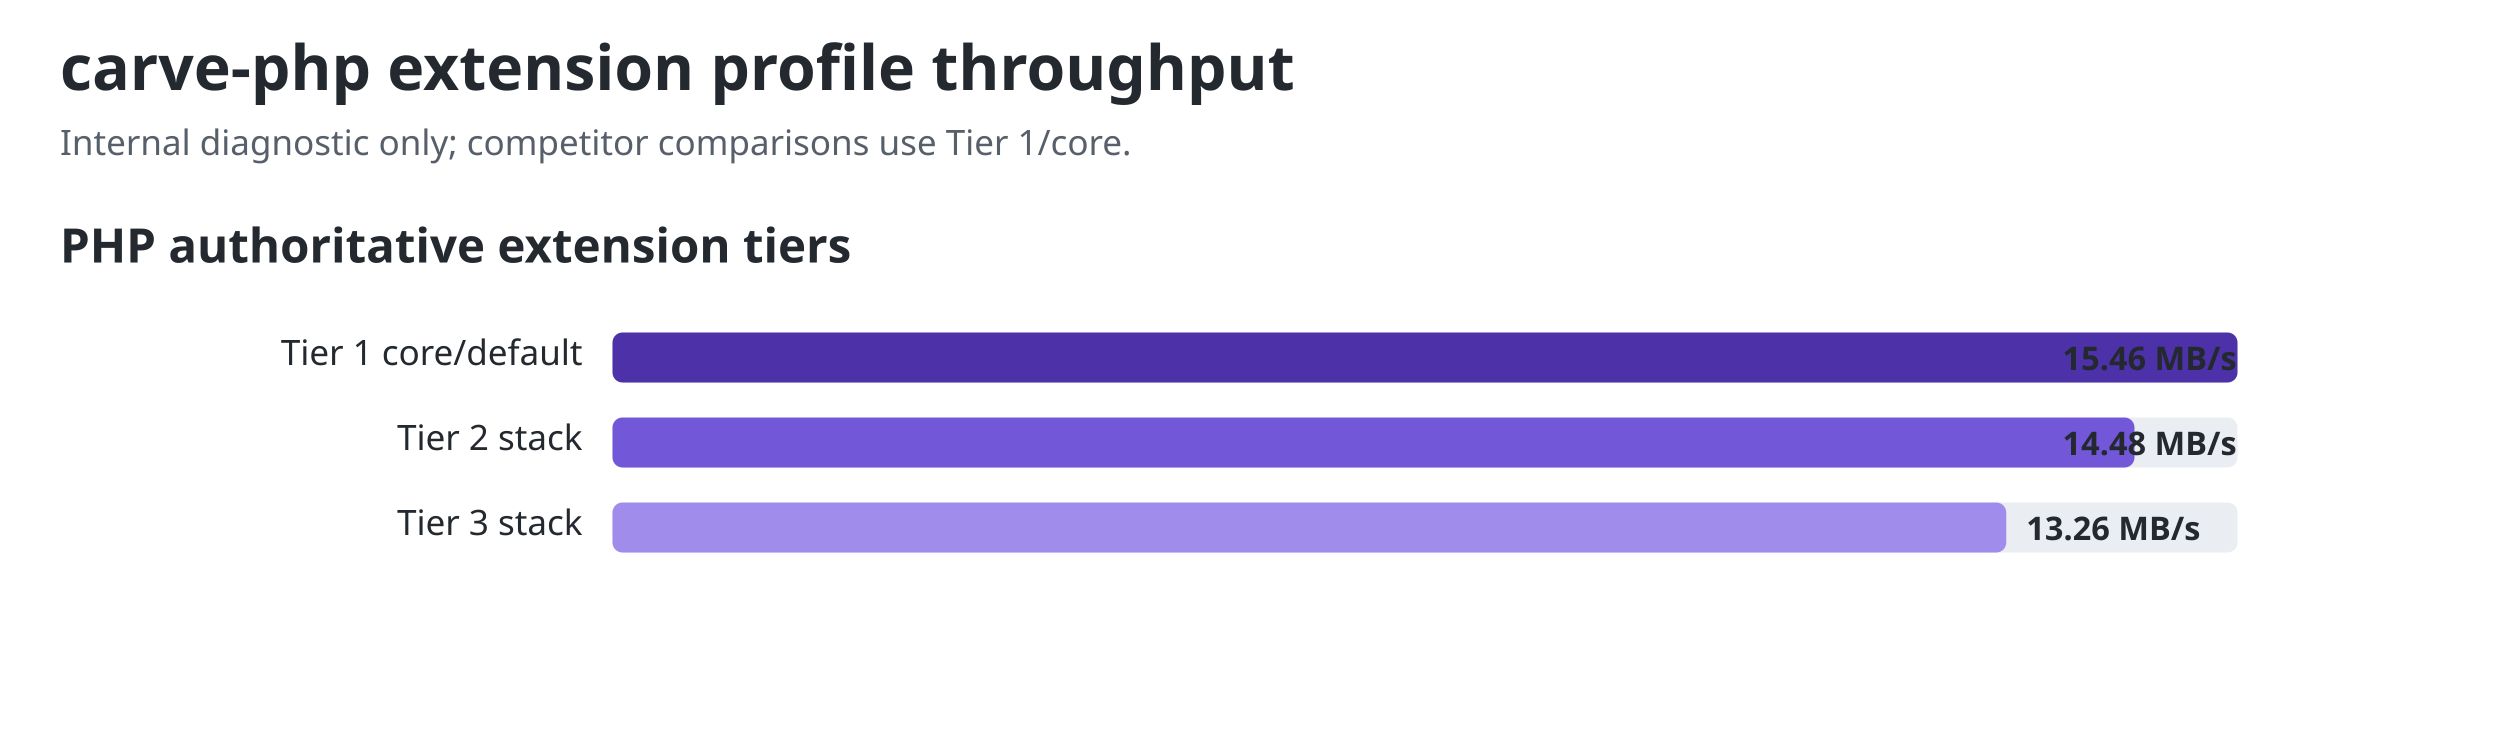
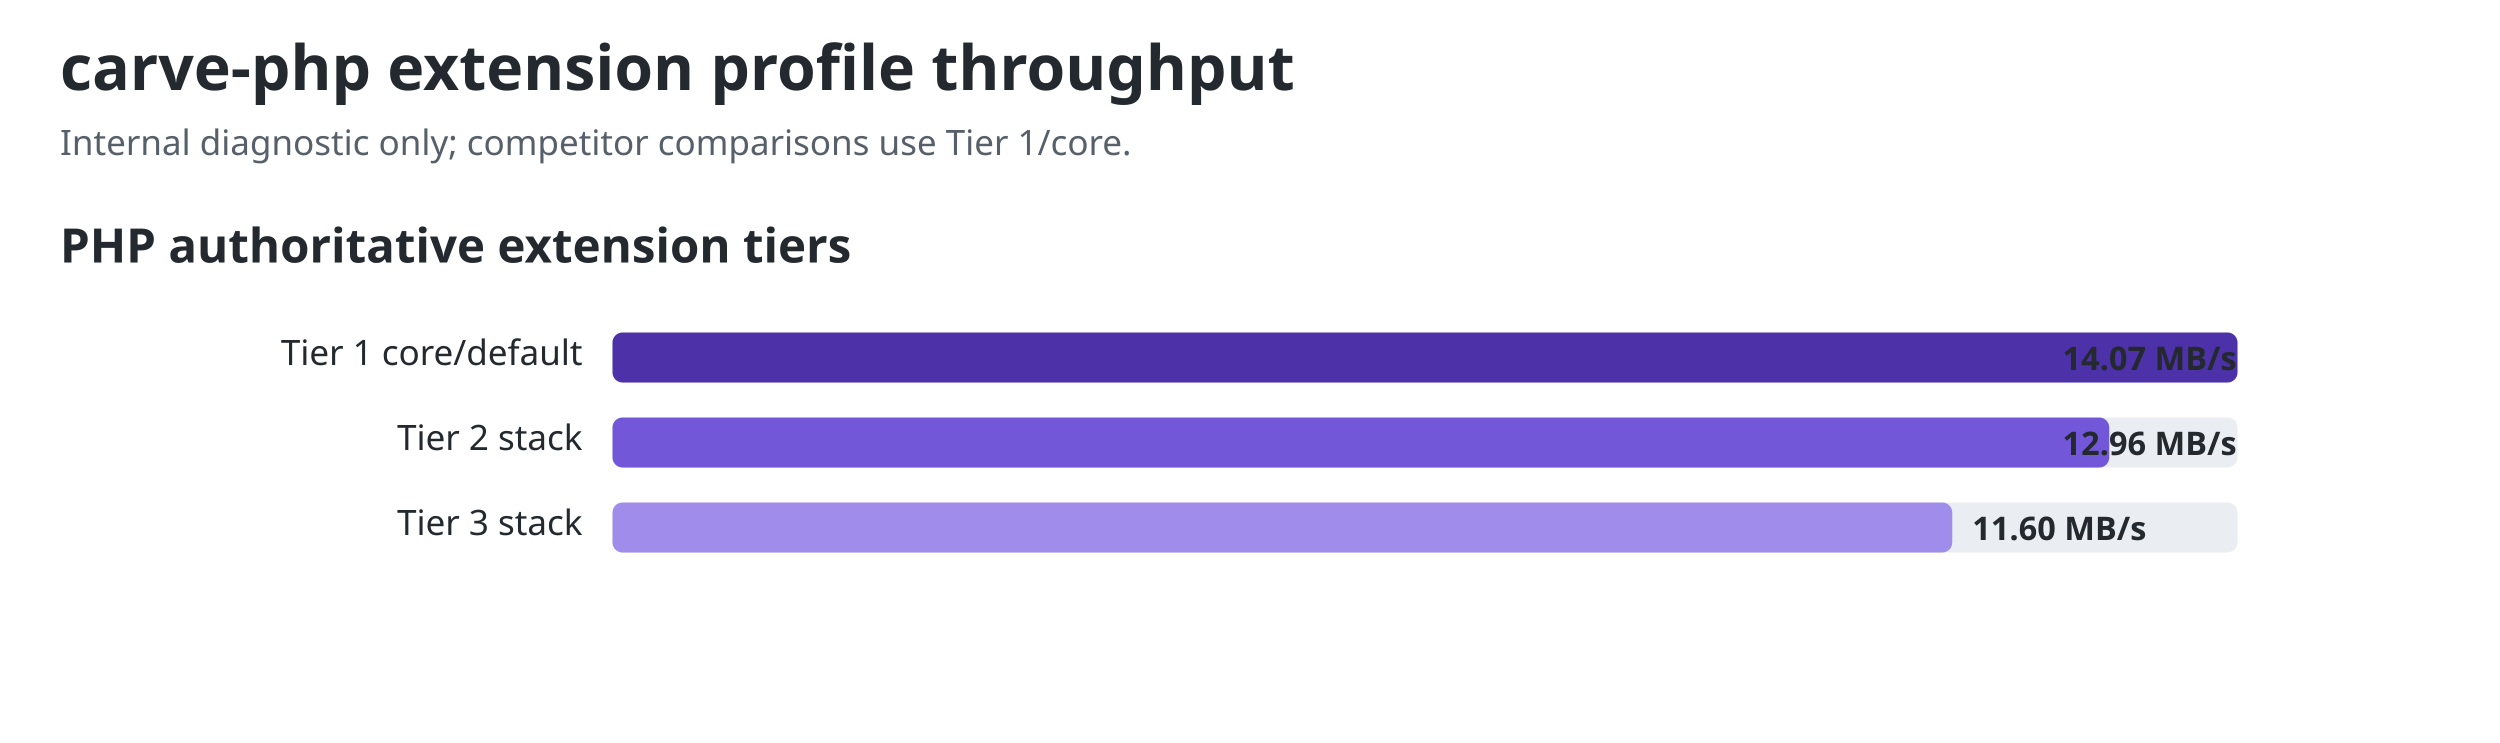
<svg xmlns="http://www.w3.org/2000/svg" width="1000" height="297" viewBox="0 0 1000 297" role="img" aria-labelledby="title desc">
  <style>text{font-family:ui-sans-serif,system-ui,sans-serif;fill:#24292f}.title{font-size:25px;font-weight:700}.sub{font-size:14px;fill:#57606a}.group{font-size:19px;font-weight:650}.label{font-size:14px}.value{font-size:13px;font-weight:650;fill:#24292f}.track{fill:#eaeef2}@media(prefers-color-scheme:dark){text,.value{fill:#f0f6fc}.sub{fill:#8c959f}.track{fill:#30363d}}</style>
  <text id="chart-title" class="title" x="24" y="36">carve-php extension profile throughput</text>
  <text class="sub" x="24" y="62">Internal diagnostic only; competitor comparisons use Tier 1/core.</text>
  <text class="group" x="24" y="105">PHP authoritative extension tiers</text>
  <text class="label" x="233" y="146" text-anchor="end">Tier 1 core/default</text>
  <rect class="track" x="245" y="133" width="650" height="20" rx="4" />
  <rect x="245" y="133" width="650.0" height="20" rx="4" fill="#4c31a8" />
-   <text class="value" x="825" y="148">15.46 MB/s</text>
+   <text class="value" x="825" y="148">14.07 MB/s</text>
  <text class="label" x="233" y="180" text-anchor="end">Tier 2 stack</text>
  <rect class="track" x="245" y="167" width="650" height="20" rx="4" />
-   <rect x="245" y="167" width="608.8" height="20" rx="4" fill="#7357d9" />
-   <text class="value" x="825" y="182">14.48 MB/s</text>
+   <rect x="245" y="167" width="598.7" height="20" rx="4" fill="#7357d9" />
+   <text class="value" x="825" y="182">12.96 MB/s</text>
  <text class="label" x="233" y="214" text-anchor="end">Tier 3 stack</text>
  <rect class="track" x="245" y="201" width="650" height="20" rx="4" />
-   <rect x="245" y="201" width="557.5" height="20" rx="4" fill="#a08ceb" />
-   <text class="value" x="810.503" y="216">13.26 MB/s</text>
+   <rect x="245" y="201" width="535.9" height="20" rx="4" fill="#a08ceb" />
+   <text class="value" x="788.892" y="216">11.60 MB/s</text>
</svg>
